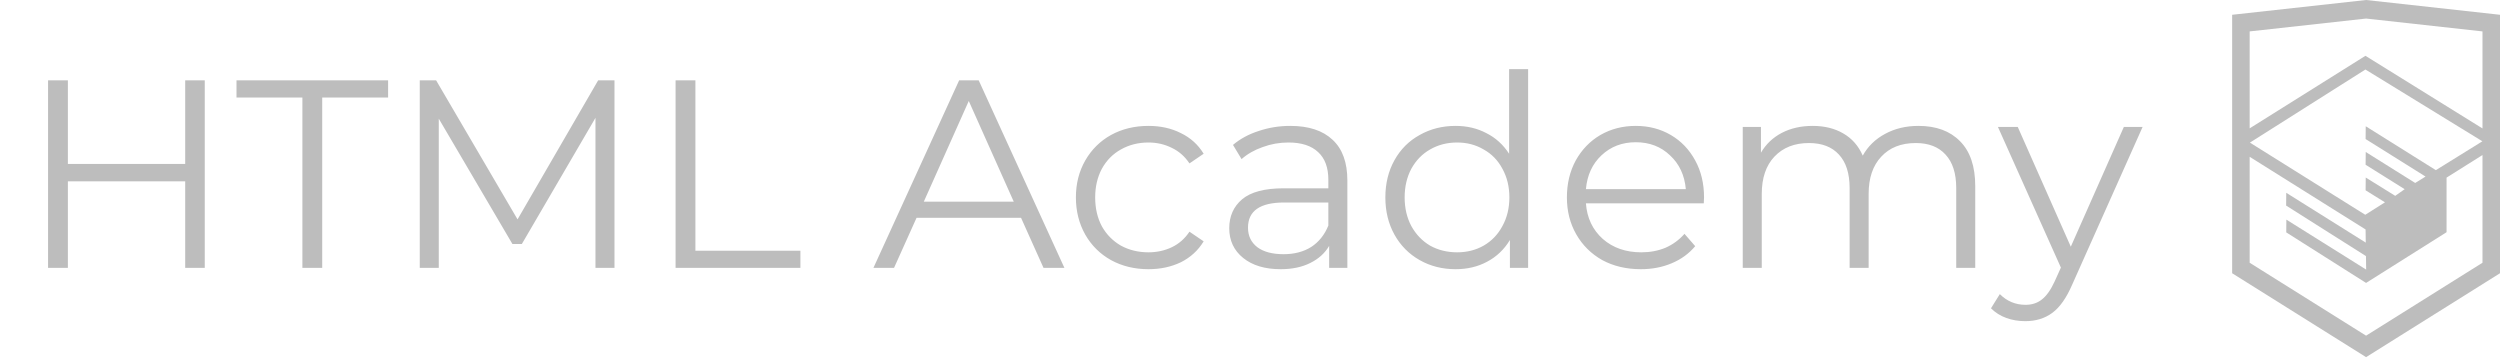
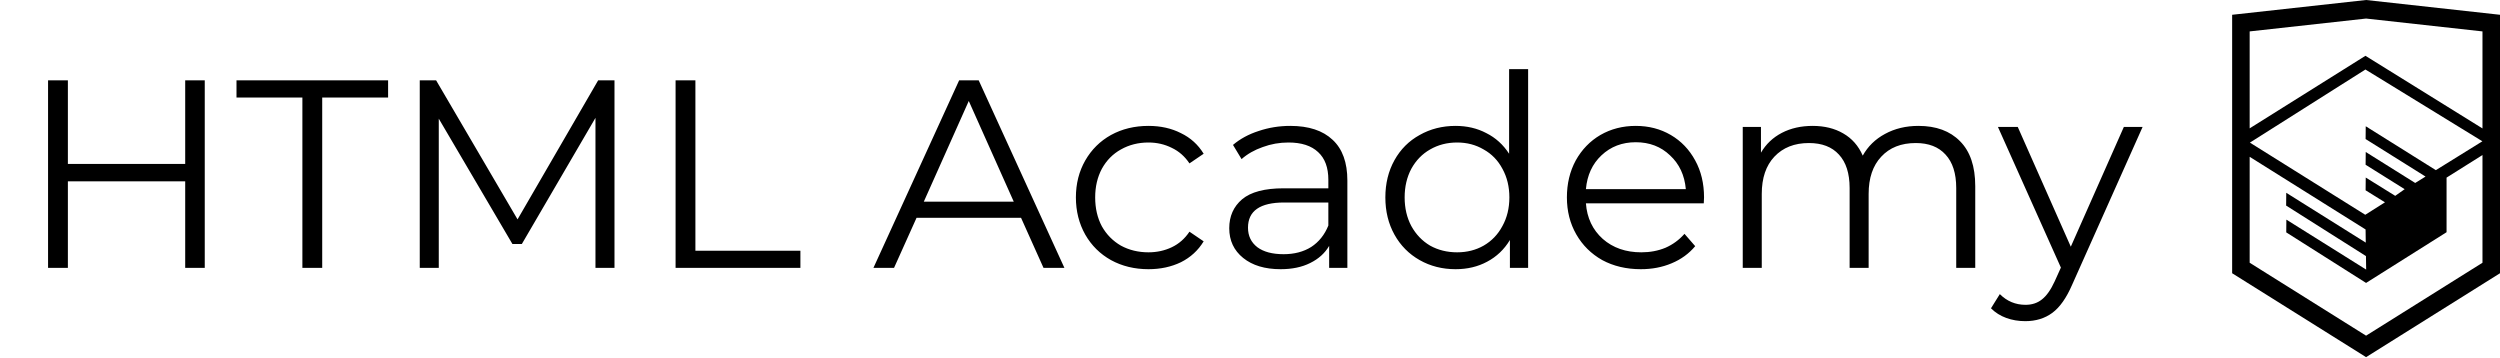
- <svg xmlns="http://www.w3.org/2000/svg" width="112" height="16" viewBox="0 0 112 16" fill="none">
-   <path d="M9.173 3.6V12H8.297V8.124H3.041V12H2.153V3.6H3.041V7.344H8.297V3.6H9.173ZM13.547 4.368H10.595V3.6H17.387V4.368H14.435V12H13.547V4.368ZM27.529 3.6V12H26.677V5.28L23.378 10.932H22.957L19.657 5.316V12H18.805V3.6H19.538L23.186 9.828L26.797 3.6H27.529ZM30.266 3.6H31.154V11.232H35.858V12H30.266V3.6ZM45.742 9.756H41.062L40.053 12H39.13L42.969 3.6H43.846L47.685 12H46.749L45.742 9.756ZM45.417 9.036L43.401 4.524L41.386 9.036H45.417ZM51.452 12.06C50.828 12.06 50.268 11.924 49.772 11.652C49.284 11.38 48.9 11 48.62 10.512C48.34 10.016 48.2 9.46 48.2 8.844C48.2 8.228 48.34 7.676 48.62 7.188C48.9 6.7 49.284 6.32 49.772 6.048C50.268 5.776 50.828 5.64 51.452 5.64C51.996 5.64 52.48 5.748 52.904 5.964C53.336 6.172 53.676 6.48 53.924 6.888L53.288 7.32C53.08 7.008 52.816 6.776 52.496 6.624C52.176 6.464 51.828 6.384 51.452 6.384C50.996 6.384 50.584 6.488 50.216 6.696C49.856 6.896 49.572 7.184 49.364 7.56C49.164 7.936 49.064 8.364 49.064 8.844C49.064 9.332 49.164 9.764 49.364 10.14C49.572 10.508 49.856 10.796 50.216 11.004C50.584 11.204 50.996 11.304 51.452 11.304C51.828 11.304 52.176 11.228 52.496 11.076C52.816 10.924 53.08 10.692 53.288 10.38L53.924 10.812C53.676 11.22 53.336 11.532 52.904 11.748C52.472 11.956 51.988 12.06 51.452 12.06ZM57.806 5.64C58.63 5.64 59.262 5.848 59.702 6.264C60.142 6.672 60.362 7.28 60.362 8.088V12H59.546V11.016C59.354 11.344 59.07 11.6 58.694 11.784C58.326 11.968 57.886 12.06 57.374 12.06C56.67 12.06 56.11 11.892 55.694 11.556C55.278 11.22 55.07 10.776 55.07 10.224C55.07 9.688 55.262 9.256 55.646 8.928C56.038 8.6 56.658 8.436 57.506 8.436H59.51V8.052C59.51 7.508 59.358 7.096 59.054 6.816C58.75 6.528 58.306 6.384 57.722 6.384C57.322 6.384 56.938 6.452 56.57 6.588C56.202 6.716 55.886 6.896 55.622 7.128L55.238 6.492C55.558 6.22 55.942 6.012 56.39 5.868C56.838 5.716 57.31 5.64 57.806 5.64ZM57.506 11.388C57.986 11.388 58.398 11.28 58.742 11.064C59.086 10.84 59.342 10.52 59.51 10.104V9.072H57.53C56.45 9.072 55.91 9.448 55.91 10.2C55.91 10.568 56.05 10.86 56.33 11.076C56.61 11.284 57.002 11.388 57.506 11.388ZM68.46 3.096V12H67.644V10.752C67.388 11.176 67.048 11.5 66.624 11.724C66.208 11.948 65.736 12.06 65.208 12.06C64.616 12.06 64.08 11.924 63.6 11.652C63.12 11.38 62.744 11 62.472 10.512C62.2 10.024 62.064 9.468 62.064 8.844C62.064 8.22 62.2 7.664 62.472 7.176C62.744 6.688 63.12 6.312 63.6 6.048C64.08 5.776 64.616 5.64 65.208 5.64C65.72 5.64 66.18 5.748 66.588 5.964C67.004 6.172 67.344 6.48 67.608 6.888V3.096H68.46ZM65.28 11.304C65.72 11.304 66.116 11.204 66.468 11.004C66.828 10.796 67.108 10.504 67.308 10.128C67.516 9.752 67.62 9.324 67.62 8.844C67.62 8.364 67.516 7.936 67.308 7.56C67.108 7.184 66.828 6.896 66.468 6.696C66.116 6.488 65.72 6.384 65.28 6.384C64.832 6.384 64.428 6.488 64.068 6.696C63.716 6.896 63.436 7.184 63.228 7.56C63.028 7.936 62.928 8.364 62.928 8.844C62.928 9.324 63.028 9.752 63.228 10.128C63.436 10.504 63.716 10.796 64.068 11.004C64.428 11.204 64.832 11.304 65.28 11.304ZM76.329 9.108H71.049C71.097 9.764 71.349 10.296 71.805 10.704C72.26 11.104 72.837 11.304 73.532 11.304C73.924 11.304 74.284 11.236 74.612 11.1C74.941 10.956 75.225 10.748 75.465 10.476L75.945 11.028C75.665 11.364 75.312 11.62 74.888 11.796C74.472 11.972 74.013 12.06 73.508 12.06C72.861 12.06 72.284 11.924 71.781 11.652C71.284 11.372 70.897 10.988 70.617 10.5C70.337 10.012 70.197 9.46 70.197 8.844C70.197 8.228 70.329 7.676 70.593 7.188C70.865 6.7 71.233 6.32 71.697 6.048C72.168 5.776 72.697 5.64 73.281 5.64C73.865 5.64 74.388 5.776 74.853 6.048C75.317 6.32 75.68 6.7 75.945 7.188C76.209 7.668 76.341 8.22 76.341 8.844L76.329 9.108ZM73.281 6.372C72.672 6.372 72.16 6.568 71.745 6.96C71.337 7.344 71.105 7.848 71.049 8.472H75.525C75.469 7.848 75.233 7.344 74.817 6.96C74.409 6.568 73.897 6.372 73.281 6.372ZM85.947 5.64C86.739 5.64 87.359 5.868 87.807 6.324C88.263 6.78 88.491 7.452 88.491 8.34V12H87.639V8.424C87.639 7.768 87.479 7.268 87.159 6.924C86.847 6.58 86.403 6.408 85.827 6.408C85.171 6.408 84.655 6.612 84.279 7.02C83.903 7.42 83.715 7.976 83.715 8.688V12H82.863V8.424C82.863 7.768 82.703 7.268 82.383 6.924C82.071 6.58 81.623 6.408 81.039 6.408C80.391 6.408 79.875 6.612 79.491 7.02C79.115 7.42 78.927 7.976 78.927 8.688V12H78.075V5.688H78.891V6.84C79.115 6.456 79.427 6.16 79.827 5.952C80.227 5.744 80.687 5.64 81.207 5.64C81.735 5.64 82.191 5.752 82.575 5.976C82.967 6.2 83.259 6.532 83.451 6.972C83.683 6.556 84.015 6.232 84.447 6C84.887 5.76 85.387 5.64 85.947 5.64ZM95.988 5.688L92.832 12.756C92.576 13.348 92.28 13.768 91.944 14.016C91.608 14.264 91.204 14.388 90.732 14.388C90.428 14.388 90.144 14.34 89.88 14.244C89.616 14.148 89.388 14.004 89.196 13.812L89.592 13.176C89.912 13.496 90.296 13.656 90.744 13.656C91.032 13.656 91.276 13.576 91.476 13.416C91.684 13.256 91.876 12.984 92.052 12.6L92.328 11.988L89.508 5.688H90.396L92.772 11.052L95.148 5.688H95.988Z" fill="#BDBDBD" />
-   <path d="M111.215 5.754L105.972 2.5V2.499L105.971 2.499L105.971 2.499V2.5L100.785 5.75V1.407L106 0.831L111.215 1.407V5.754ZM111.211 6.33L109.126 7.623L105.985 5.656L105.979 6.229L108.664 7.91L108.201 8.197L105.985 6.809L105.979 7.381L107.729 8.476L107.316 8.767L107.306 8.774L105.985 7.954L105.979 8.526L106.847 9.064L105.963 9.622L100.796 6.389L105.971 3.114V3.114L111.211 6.33ZM111.215 11.771L106 15.038L100.785 11.771V7.025L105.978 10.28L105.986 10.869L102.424 8.637L102.419 9.21L105.995 11.473L106.004 12.078L102.429 9.839L102.424 10.411L106 12.675L109.606 10.403V7.957L111.215 6.946V11.771ZM106 -3.17891e-07L100 0.662V12.241L106 16L112 12.241V0.662L106 -3.17891e-07Z" fill="#BDBDBD" />
+ <svg xmlns="http://www.w3.org/2000/svg" width="112" height="16" viewBox="0 0 112 16">
+   <path d="M9.173 3.6V12H8.297V8.124H3.041V12H2.153V3.6H3.041V7.344H8.297V3.6H9.173ZM13.547 4.368H10.595V3.6H17.387V4.368H14.435V12H13.547V4.368ZM27.529 3.6V12H26.677V5.28L23.378 10.932H22.957L19.657 5.316V12H18.805V3.6H19.538L23.186 9.828L26.797 3.6H27.529ZM30.266 3.6H31.154V11.232H35.858V12H30.266V3.6ZM45.742 9.756H41.062L40.053 12H39.13L42.969 3.6H43.846L47.685 12H46.749L45.742 9.756ZM45.417 9.036L43.401 4.524L41.386 9.036H45.417ZM51.452 12.06C50.828 12.06 50.268 11.924 49.772 11.652C49.284 11.38 48.9 11 48.62 10.512C48.34 10.016 48.2 9.46 48.2 8.844C48.2 8.228 48.34 7.676 48.62 7.188C48.9 6.7 49.284 6.32 49.772 6.048C50.268 5.776 50.828 5.64 51.452 5.64C51.996 5.64 52.48 5.748 52.904 5.964C53.336 6.172 53.676 6.48 53.924 6.888L53.288 7.32C53.08 7.008 52.816 6.776 52.496 6.624C52.176 6.464 51.828 6.384 51.452 6.384C50.996 6.384 50.584 6.488 50.216 6.696C49.856 6.896 49.572 7.184 49.364 7.56C49.164 7.936 49.064 8.364 49.064 8.844C49.064 9.332 49.164 9.764 49.364 10.14C49.572 10.508 49.856 10.796 50.216 11.004C50.584 11.204 50.996 11.304 51.452 11.304C51.828 11.304 52.176 11.228 52.496 11.076C52.816 10.924 53.08 10.692 53.288 10.38L53.924 10.812C53.676 11.22 53.336 11.532 52.904 11.748C52.472 11.956 51.988 12.06 51.452 12.06ZM57.806 5.64C58.63 5.64 59.262 5.848 59.702 6.264C60.142 6.672 60.362 7.28 60.362 8.088V12H59.546V11.016C59.354 11.344 59.07 11.6 58.694 11.784C58.326 11.968 57.886 12.06 57.374 12.06C56.67 12.06 56.11 11.892 55.694 11.556C55.278 11.22 55.07 10.776 55.07 10.224C55.07 9.688 55.262 9.256 55.646 8.928C56.038 8.6 56.658 8.436 57.506 8.436H59.51V8.052C59.51 7.508 59.358 7.096 59.054 6.816C58.75 6.528 58.306 6.384 57.722 6.384C57.322 6.384 56.938 6.452 56.57 6.588C56.202 6.716 55.886 6.896 55.622 7.128L55.238 6.492C55.558 6.22 55.942 6.012 56.39 5.868C56.838 5.716 57.31 5.64 57.806 5.64ZM57.506 11.388C57.986 11.388 58.398 11.28 58.742 11.064C59.086 10.84 59.342 10.52 59.51 10.104V9.072H57.53C56.45 9.072 55.91 9.448 55.91 10.2C55.91 10.568 56.05 10.86 56.33 11.076C56.61 11.284 57.002 11.388 57.506 11.388ZM68.46 3.096V12H67.644V10.752C67.388 11.176 67.048 11.5 66.624 11.724C66.208 11.948 65.736 12.06 65.208 12.06C64.616 12.06 64.08 11.924 63.6 11.652C63.12 11.38 62.744 11 62.472 10.512C62.2 10.024 62.064 9.468 62.064 8.844C62.064 8.22 62.2 7.664 62.472 7.176C62.744 6.688 63.12 6.312 63.6 6.048C64.08 5.776 64.616 5.64 65.208 5.64C65.72 5.64 66.18 5.748 66.588 5.964C67.004 6.172 67.344 6.48 67.608 6.888V3.096H68.46ZM65.28 11.304C65.72 11.304 66.116 11.204 66.468 11.004C66.828 10.796 67.108 10.504 67.308 10.128C67.516 9.752 67.62 9.324 67.62 8.844C67.62 8.364 67.516 7.936 67.308 7.56C67.108 7.184 66.828 6.896 66.468 6.696C66.116 6.488 65.72 6.384 65.28 6.384C64.832 6.384 64.428 6.488 64.068 6.696C63.716 6.896 63.436 7.184 63.228 7.56C63.028 7.936 62.928 8.364 62.928 8.844C62.928 9.324 63.028 9.752 63.228 10.128C63.436 10.504 63.716 10.796 64.068 11.004C64.428 11.204 64.832 11.304 65.28 11.304ZM76.329 9.108H71.049C71.097 9.764 71.349 10.296 71.805 10.704C72.26 11.104 72.837 11.304 73.532 11.304C73.924 11.304 74.284 11.236 74.612 11.1C74.941 10.956 75.225 10.748 75.465 10.476L75.945 11.028C75.665 11.364 75.312 11.62 74.888 11.796C74.472 11.972 74.013 12.06 73.508 12.06C72.861 12.06 72.284 11.924 71.781 11.652C71.284 11.372 70.897 10.988 70.617 10.5C70.337 10.012 70.197 9.46 70.197 8.844C70.197 8.228 70.329 7.676 70.593 7.188C70.865 6.7 71.233 6.32 71.697 6.048C72.168 5.776 72.697 5.64 73.281 5.64C73.865 5.64 74.388 5.776 74.853 6.048C75.317 6.32 75.68 6.7 75.945 7.188C76.209 7.668 76.341 8.22 76.341 8.844L76.329 9.108ZM73.281 6.372C72.672 6.372 72.16 6.568 71.745 6.96C71.337 7.344 71.105 7.848 71.049 8.472H75.525C75.469 7.848 75.233 7.344 74.817 6.96C74.409 6.568 73.897 6.372 73.281 6.372ZM85.947 5.64C86.739 5.64 87.359 5.868 87.807 6.324C88.263 6.78 88.491 7.452 88.491 8.34V12H87.639V8.424C87.639 7.768 87.479 7.268 87.159 6.924C86.847 6.58 86.403 6.408 85.827 6.408C85.171 6.408 84.655 6.612 84.279 7.02C83.903 7.42 83.715 7.976 83.715 8.688V12H82.863V8.424C82.863 7.768 82.703 7.268 82.383 6.924C82.071 6.58 81.623 6.408 81.039 6.408C80.391 6.408 79.875 6.612 79.491 7.02C79.115 7.42 78.927 7.976 78.927 8.688V12H78.075V5.688H78.891V6.84C79.115 6.456 79.427 6.16 79.827 5.952C80.227 5.744 80.687 5.64 81.207 5.64C81.735 5.64 82.191 5.752 82.575 5.976C82.967 6.2 83.259 6.532 83.451 6.972C83.683 6.556 84.015 6.232 84.447 6C84.887 5.76 85.387 5.64 85.947 5.64ZM95.988 5.688L92.832 12.756C92.576 13.348 92.28 13.768 91.944 14.016C91.608 14.264 91.204 14.388 90.732 14.388C90.428 14.388 90.144 14.34 89.88 14.244C89.616 14.148 89.388 14.004 89.196 13.812L89.592 13.176C89.912 13.496 90.296 13.656 90.744 13.656C91.032 13.656 91.276 13.576 91.476 13.416C91.684 13.256 91.876 12.984 92.052 12.6L92.328 11.988L89.508 5.688H90.396L92.772 11.052L95.148 5.688H95.988Z" />
+   <path d="M111.215 5.754L105.972 2.5V2.499L105.971 2.499L105.971 2.499V2.5L100.785 5.75V1.407L106 0.831L111.215 1.407V5.754ZM111.211 6.33L109.126 7.623L105.985 5.656L105.979 6.229L108.664 7.91L108.201 8.197L105.985 6.809L105.979 7.381L107.729 8.476L107.316 8.767L107.306 8.774L105.985 7.954L105.979 8.526L106.847 9.064L105.963 9.622L100.796 6.389L105.971 3.114V3.114L111.211 6.33ZM111.215 11.771L106 15.038L100.785 11.771V7.025L105.978 10.28L105.986 10.869L102.424 8.637L102.419 9.21L105.995 11.473L106.004 12.078L102.429 9.839L102.424 10.411L106 12.675L109.606 10.403V7.957L111.215 6.946V11.771ZM106 -3.17891e-07L100 0.662V12.241L106 16L112 12.241V0.662L106 -3.17891e-07Z" />
</svg>
